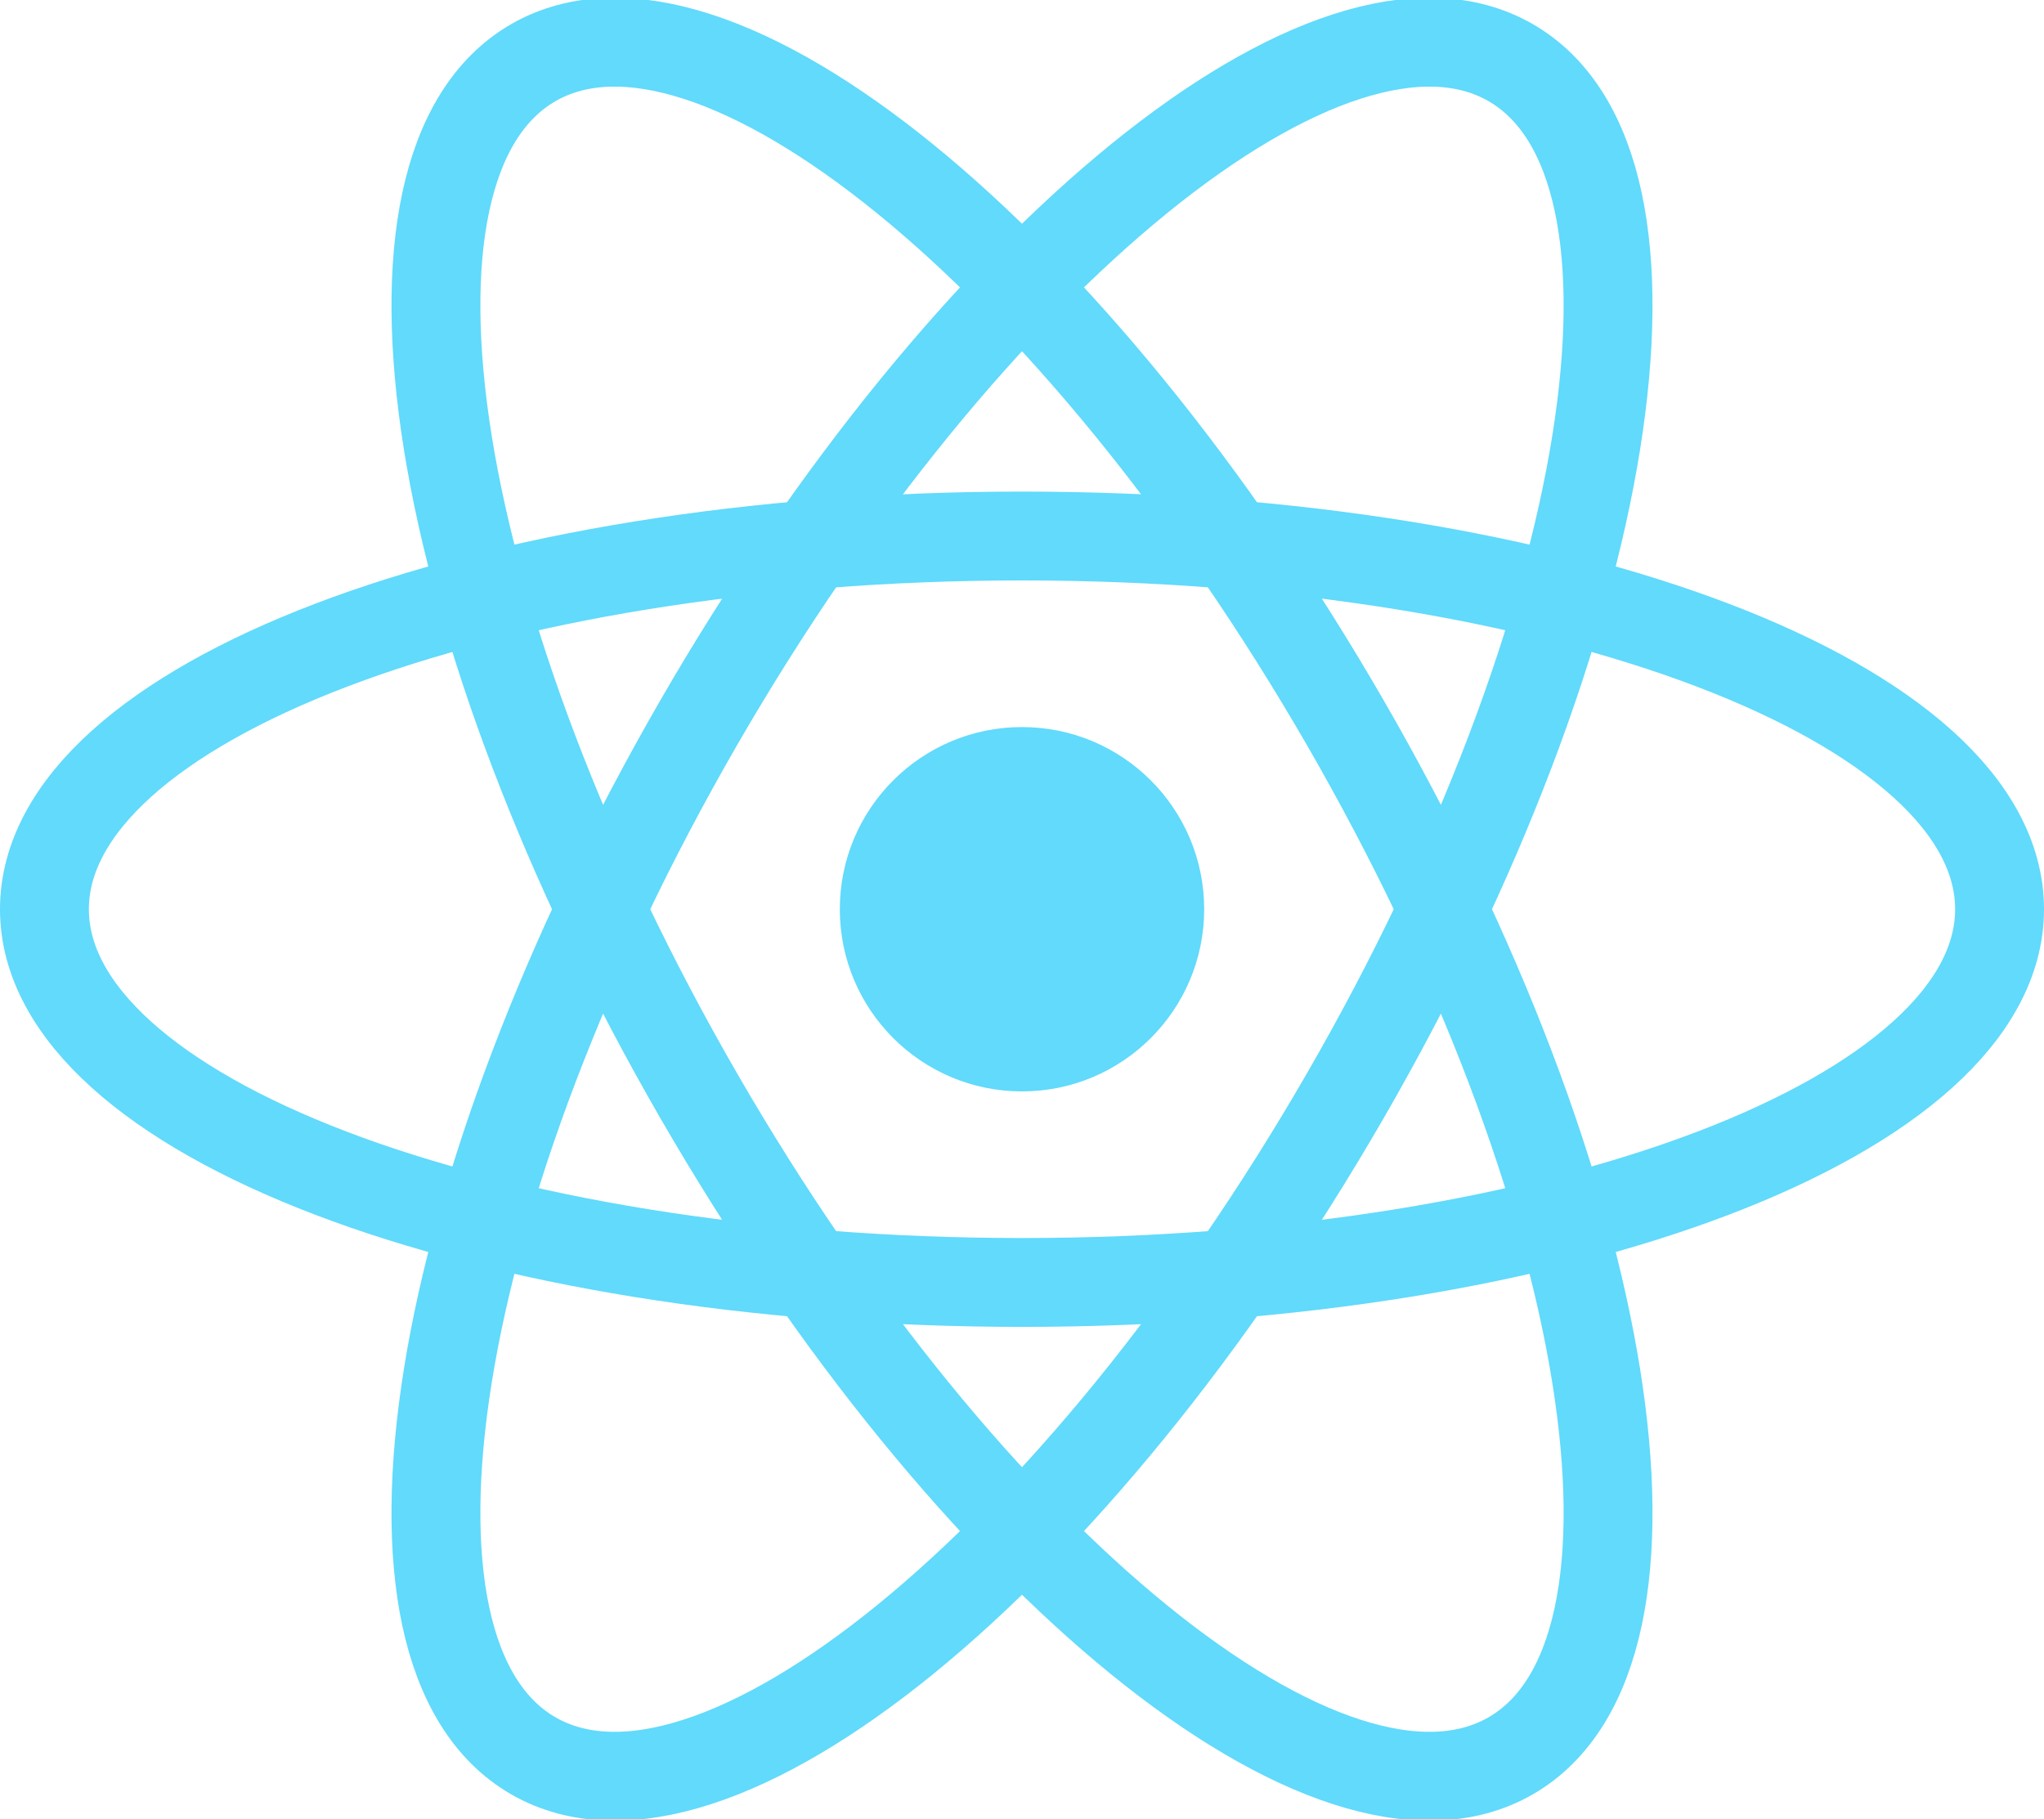
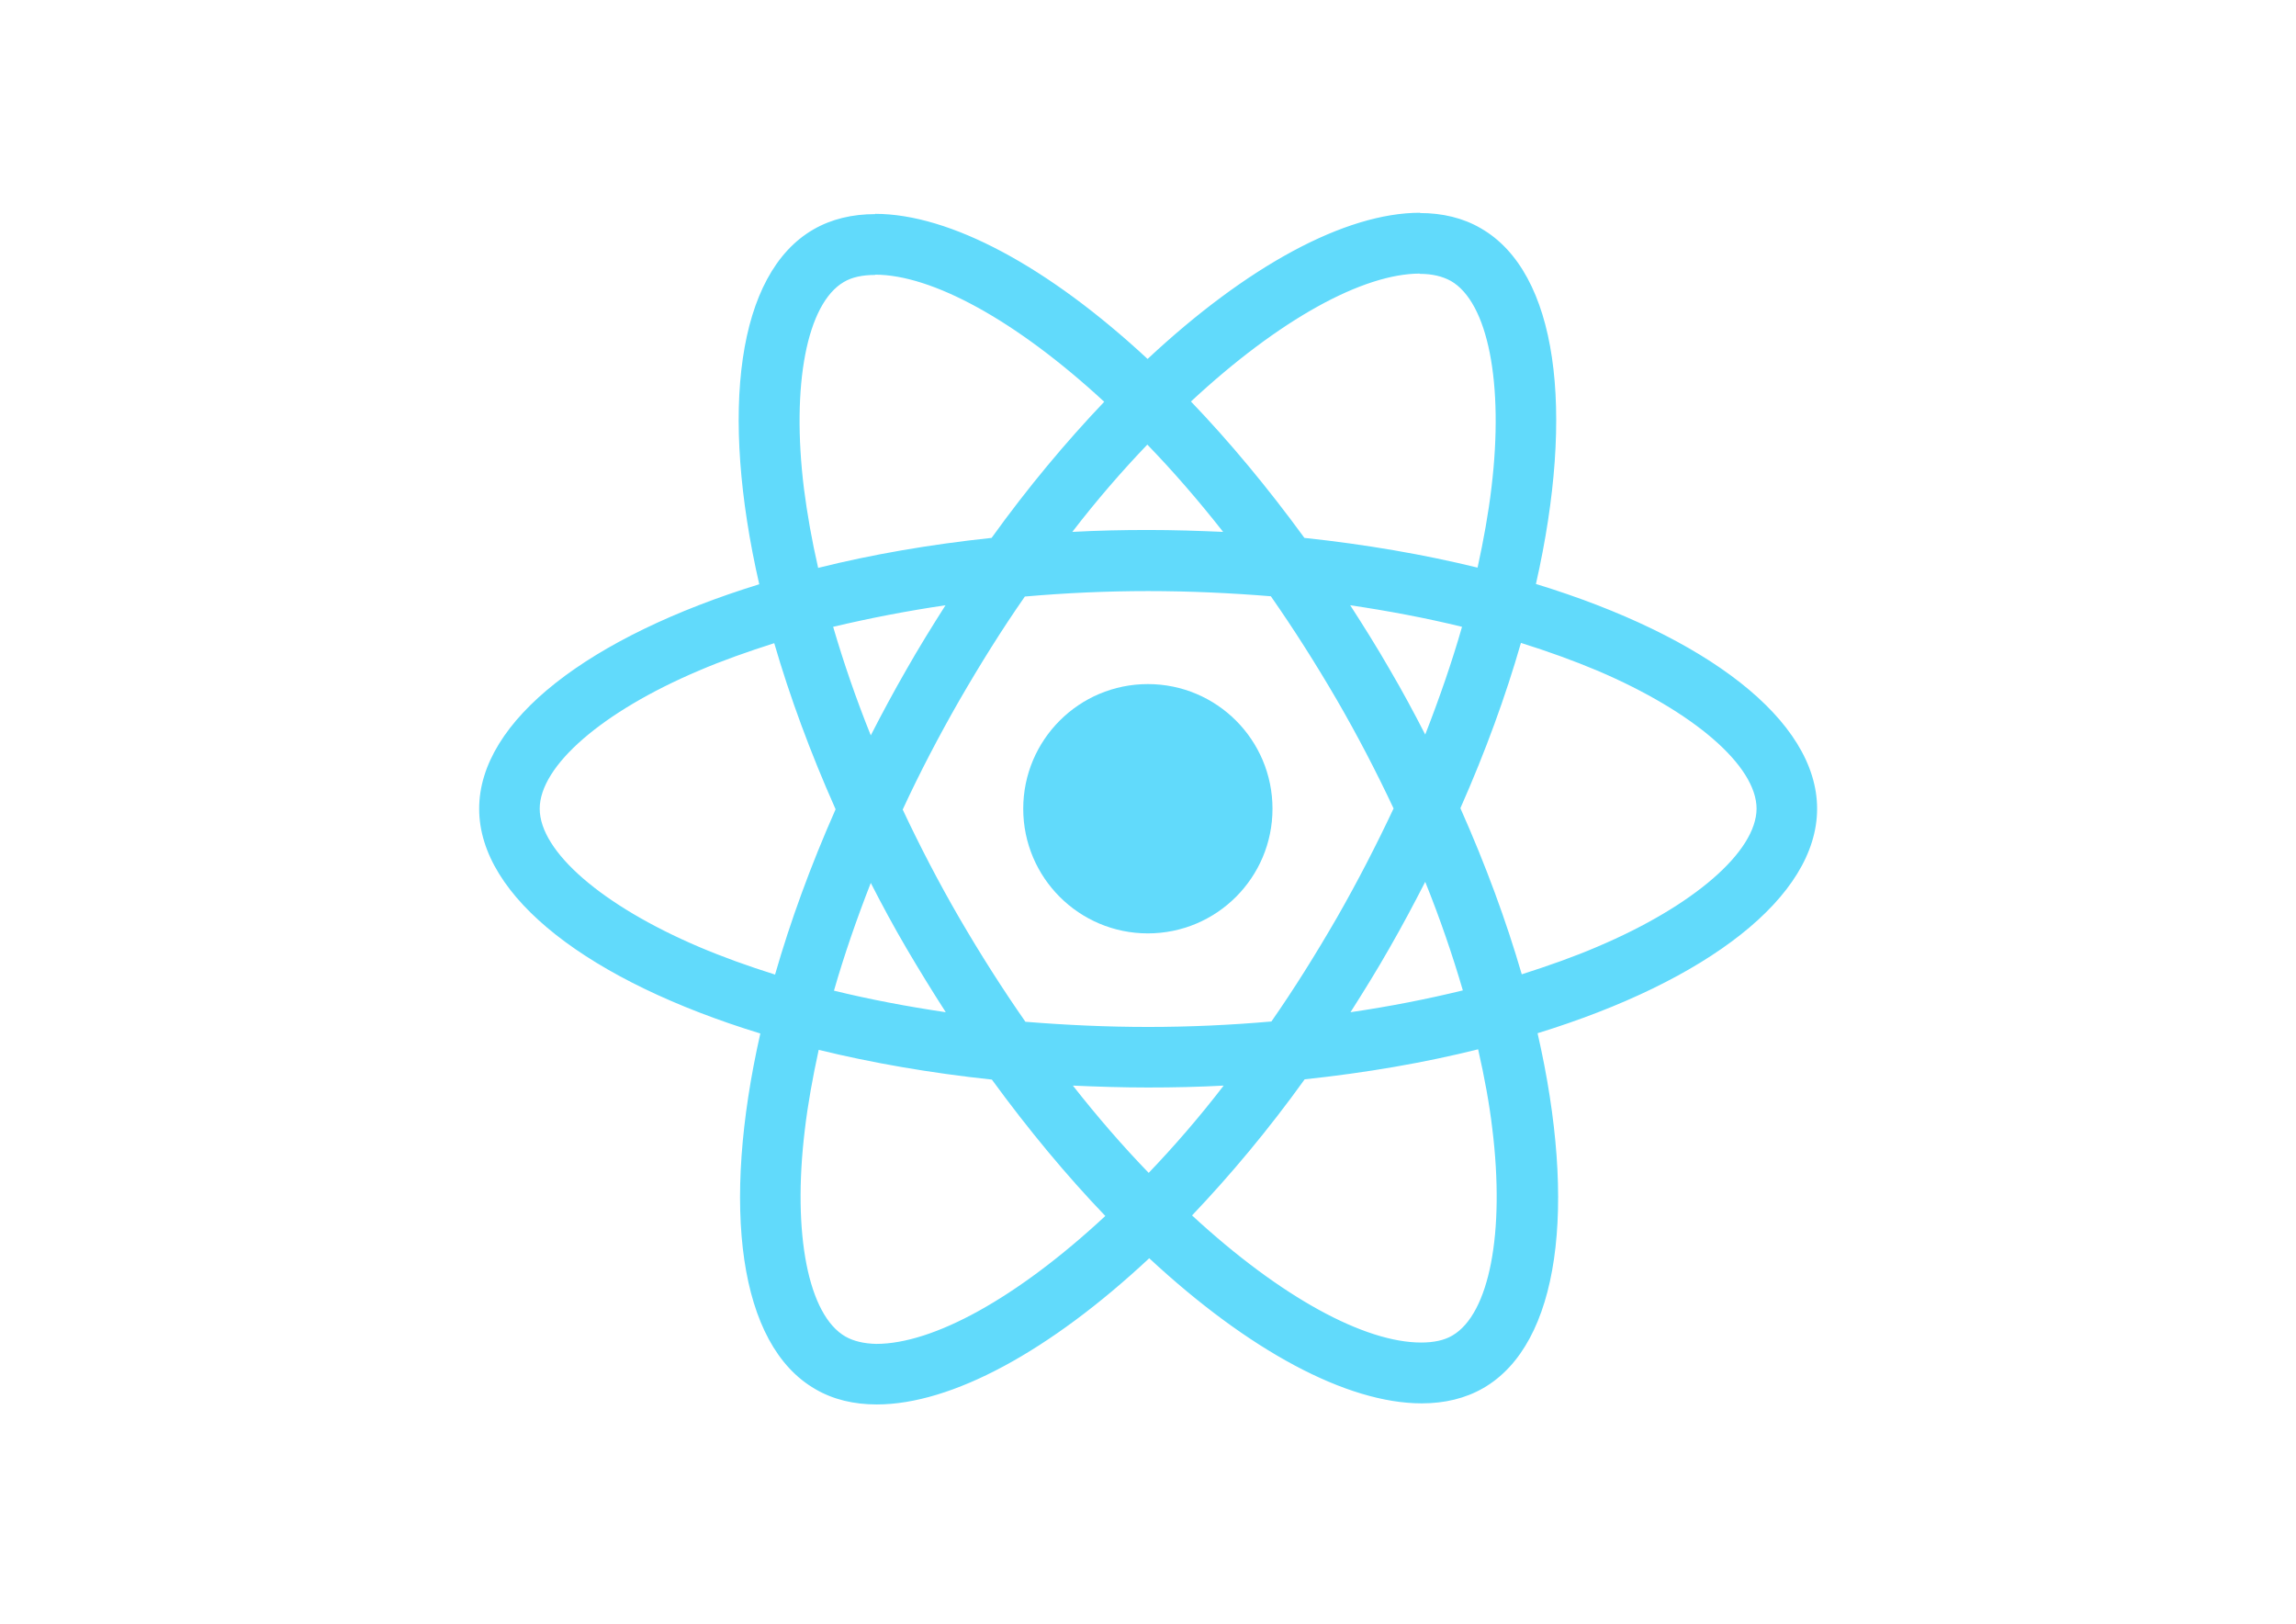
- <svg xmlns="http://www.w3.org/2000/svg" width="current" height="current" viewBox="-11.5 -10.232 23 20.463">
-   <circle cx="0" cy="0" r="2.05" fill="#61dafb" />
-   <g stroke="#61dafb" stroke-width="1" fill="none">
-     <ellipse rx="11" ry="4.2" />
-     <ellipse rx="11" ry="4.2" transform="rotate(60)" />
-     <ellipse rx="11" ry="4.2" transform="rotate(120)" />
+ <svg xmlns="http://www.w3.org/2000/svg" viewBox="0 0 841.9 595.3">
+   <g fill="#61DAFB">
+     <path d="M666.3 296.5c0-32.5-40.7-63.3-103.1-82.4 14.4-63.6 8-114.2-20.2-130.4-6.5-3.8-14.1-5.6-22.4-5.6v22.3c4.6 0 8.3.9 11.4 2.6 13.6 7.8 19.5 37.5 14.9 75.7-1.1 9.4-2.9 19.3-5.1 29.4-19.6-4.8-41-8.5-63.5-10.9-13.5-18.5-27.5-35.3-41.6-50 32.6-30.3 63.2-46.9 84-46.9V78c-27.5 0-63.5 19.6-99.9 53.6-36.4-33.8-72.4-53.2-99.9-53.2v22.3c20.7 0 51.4 16.5 84 46.6-14 14.7-28 31.4-41.3 49.9-22.6 2.4-44 6.1-63.6 11-2.3-10-4-19.7-5.2-29-4.7-38.2 1.1-67.9 14.6-75.8 3-1.8 6.9-2.6 11.5-2.6V78.5c-8.4 0-16 1.8-22.6 5.6-28.1 16.2-34.4 66.7-19.9 130.1-62.2 19.2-102.7 49.9-102.7 82.3 0 32.5 40.7 63.3 103.1 82.4-14.4 63.6-8 114.2 20.2 130.4 6.5 3.8 14.1 5.6 22.5 5.6 27.5 0 63.5-19.6 99.9-53.6 36.4 33.8 72.4 53.2 99.9 53.2 8.4 0 16-1.8 22.6-5.6 28.1-16.2 34.4-66.7 19.9-130.1 62-19.1 102.5-49.9 102.5-82.3zm-130.2-66.7c-3.7 12.9-8.3 26.2-13.5 39.5-4.1-8-8.4-16-13.1-24-4.6-8-9.5-15.8-14.4-23.4 14.2 2.1 27.9 4.7 41 7.9zm-45.8 106.5c-7.8 13.5-15.8 26.3-24.1 38.2-14.9 1.3-30 2-45.2 2-15.1 0-30.2-.7-45-1.9-8.3-11.9-16.4-24.6-24.2-38-7.6-13.1-14.5-26.4-20.8-39.8 6.2-13.4 13.2-26.8 20.7-39.9 7.8-13.5 15.8-26.3 24.1-38.2 14.9-1.3 30-2 45.2-2 15.1 0 30.2.7 45 1.9 8.3 11.9 16.4 24.6 24.2 38 7.6 13.1 14.5 26.4 20.8 39.8-6.3 13.4-13.2 26.8-20.7 39.9zm32.3-13c5.4 13.4 10 26.8 13.8 39.8-13.1 3.2-26.9 5.9-41.2 8 4.9-7.7 9.8-15.6 14.4-23.7 4.6-8 8.9-16.1 13-24.1zM421.2 430c-9.3-9.6-18.6-20.3-27.8-32 9 .4 18.2.7 27.5.7 9.4 0 18.7-.2 27.8-.7-9 11.7-18.3 22.4-27.5 32zm-74.4-58.9c-14.2-2.1-27.9-4.7-41-7.9 3.7-12.9 8.3-26.2 13.5-39.5 4.1 8 8.4 16 13.1 24 4.7 8 9.5 15.8 14.4 23.4zM420.7 163c9.3 9.6 18.6 20.3 27.8 32-9-.4-18.2-.7-27.5-.7-9.4 0-18.7.2-27.8.7 9-11.7 18.3-22.4 27.5-32zm-74 58.9c-4.9 7.7-9.8 15.6-14.4 23.7-4.6 8-8.9 16-13 24-5.4-13.4-10-26.8-13.8-39.8 13.1-3.1 26.9-5.8 41.2-7.9zm-90.5 125.2c-35.4-15.1-58.3-34.9-58.3-50.6 0-15.7 22.9-35.6 58.3-50.6 8.6-3.7 18-7 27.7-10.1 5.7 19.6 13.2 40 22.5 60.9-9.2 20.8-16.6 41.1-22.2 60.6-9.9-3.1-19.3-6.5-28-10.2zM310 490c-13.6-7.8-19.5-37.5-14.9-75.7 1.1-9.4 2.9-19.3 5.1-29.4 19.6 4.8 41 8.5 63.5 10.9 13.5 18.5 27.5 35.3 41.6 50-32.6 30.3-63.2 46.9-84 46.9-4.5-.1-8.3-1-11.3-2.7zm237.2-76.2c4.7 38.2-1.1 67.9-14.6 75.8-3 1.8-6.9 2.6-11.5 2.6-20.7 0-51.4-16.5-84-46.6 14-14.7 28-31.4 41.3-49.9 22.6-2.4 44-6.1 63.6-11 2.3 10.1 4.1 19.8 5.2 29.1zm38.5-66.7c-8.6 3.7-18 7-27.7 10.1-5.7-19.6-13.2-40-22.5-60.9 9.2-20.8 16.6-41.1 22.2-60.6 9.9 3.1 19.3 6.5 28.1 10.2 35.4 15.1 58.3 34.9 58.3 50.6-.1 15.7-23 35.6-58.4 50.6zM320.8 78.4z" />
+     <circle cx="420.9" cy="296.5" r="45.7" />
+     <path d="M520.5 78.1z" />
  </g>
</svg>
